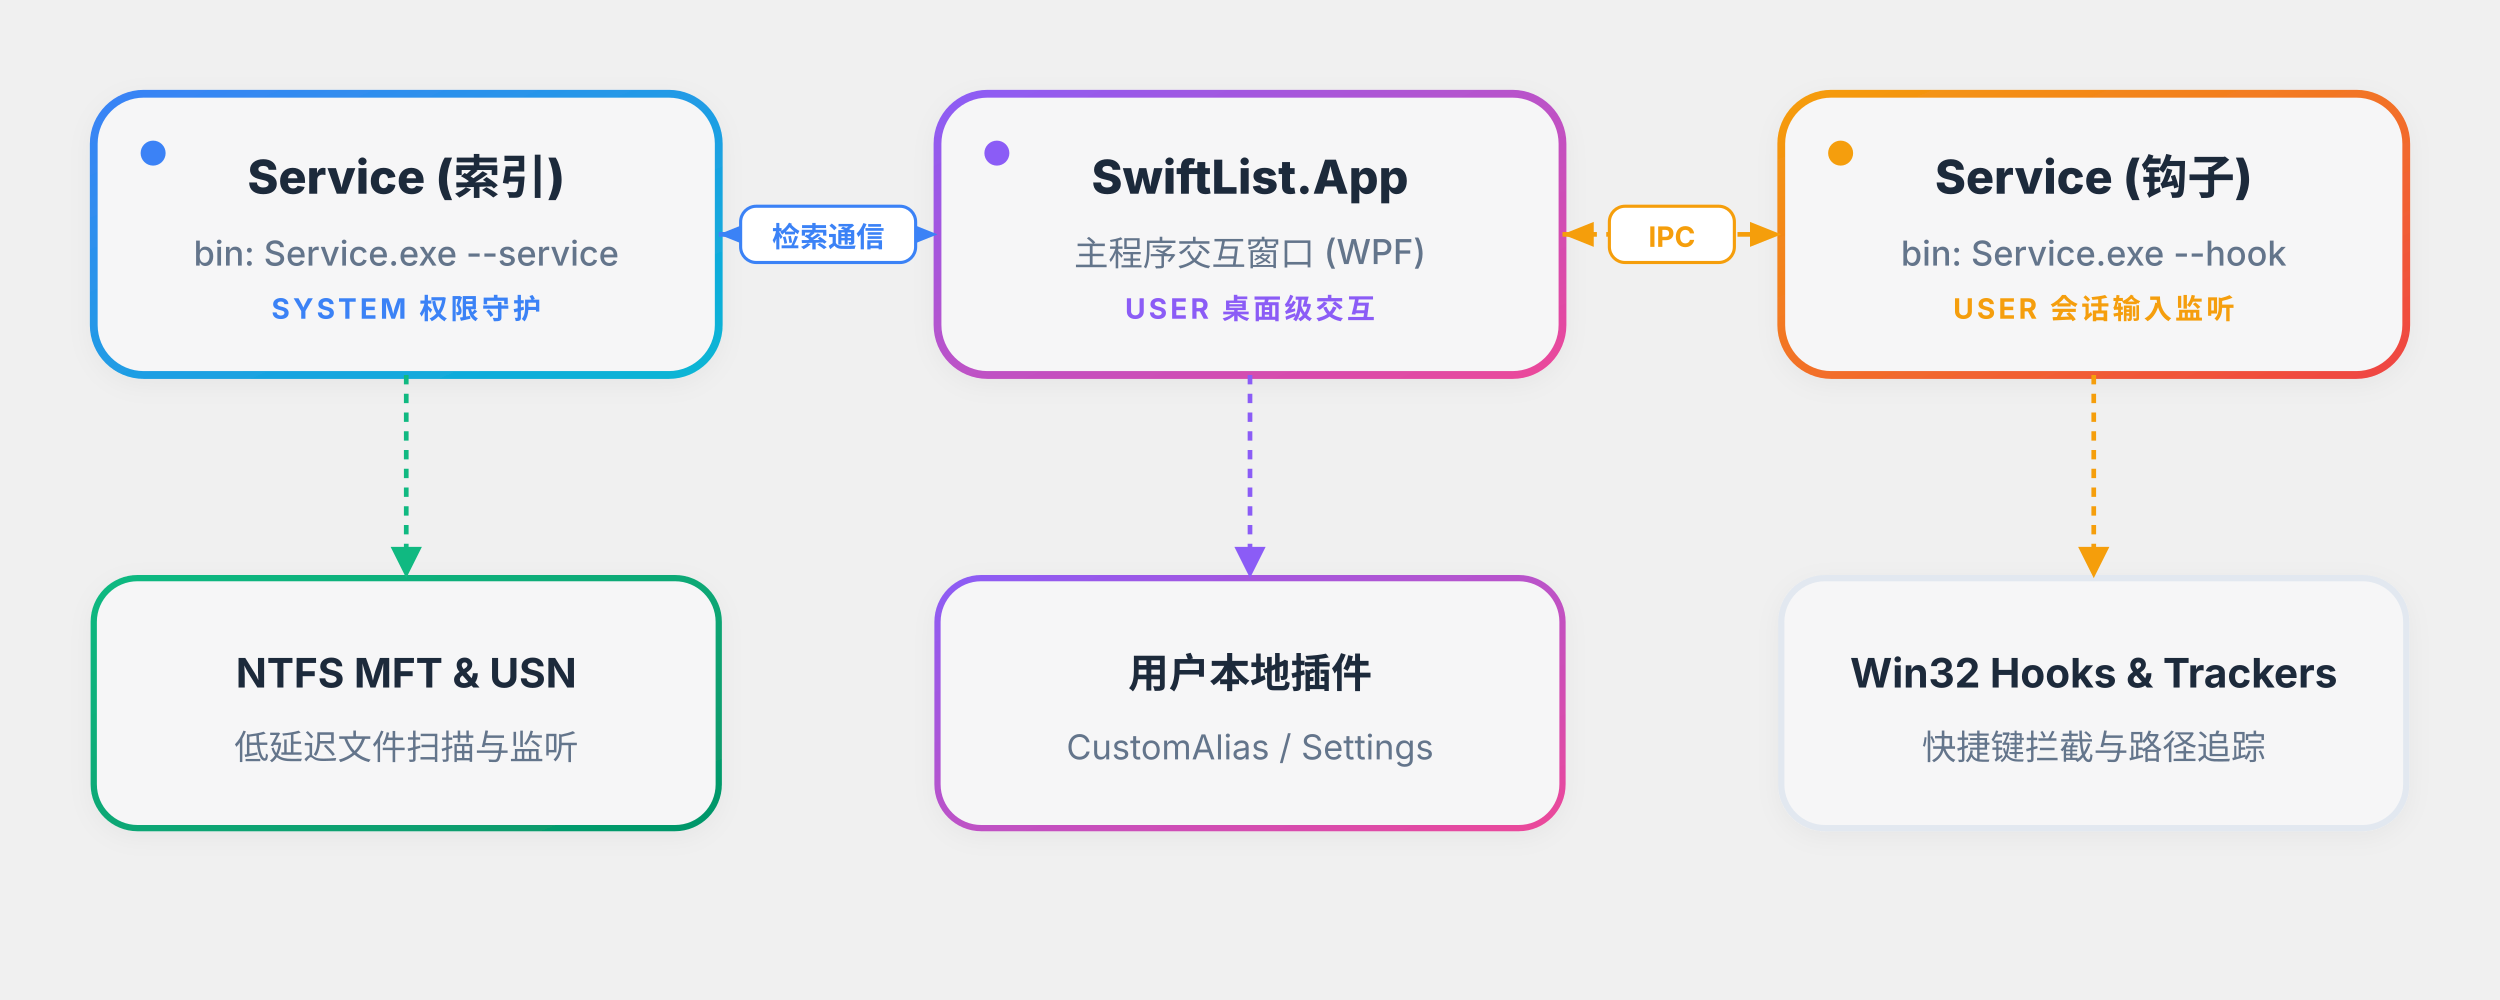
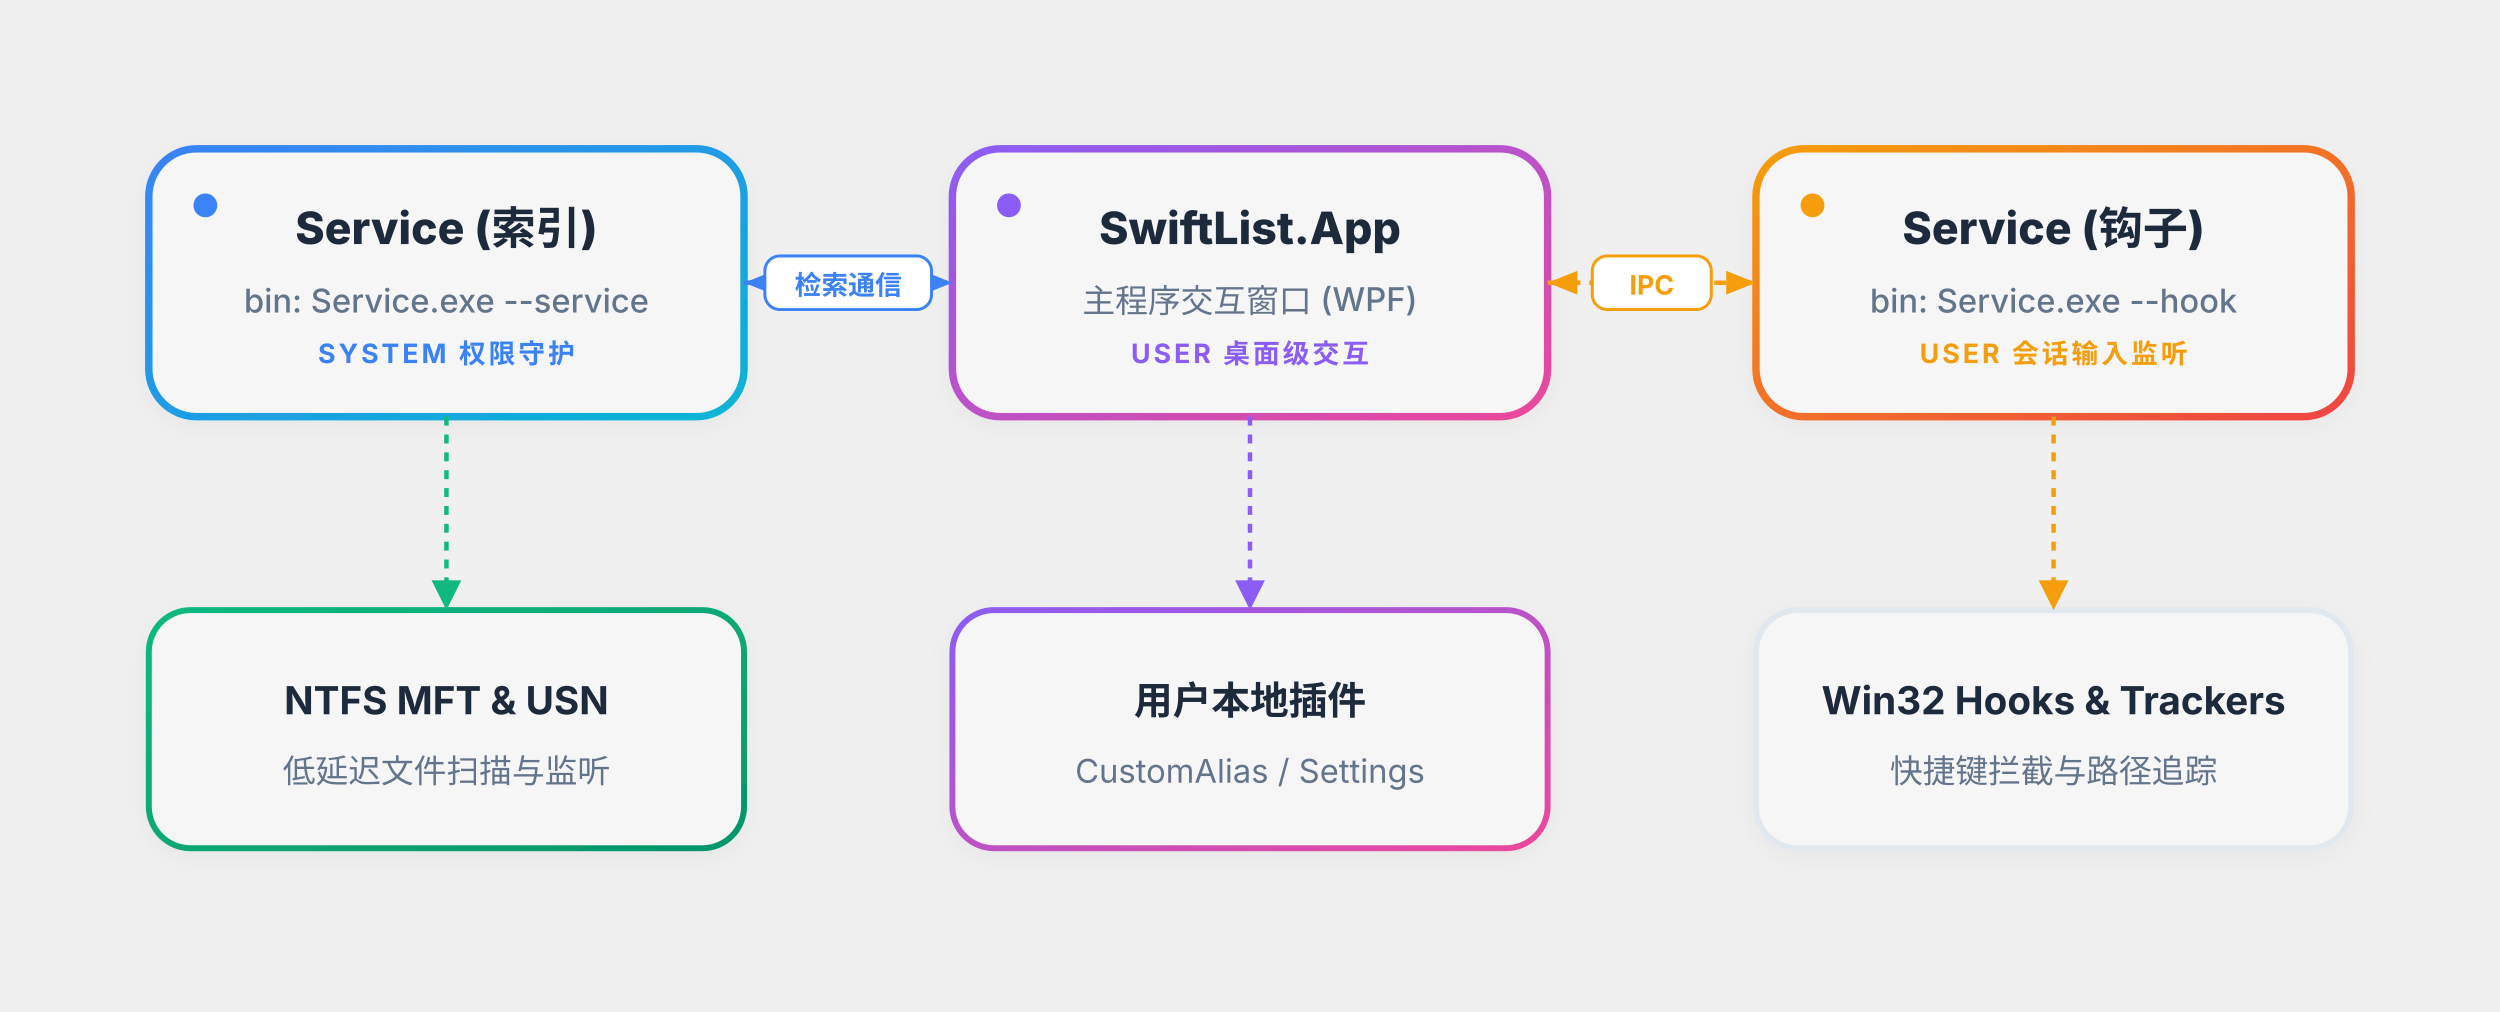
- <svg xmlns="http://www.w3.org/2000/svg" viewBox="0 0 800 320" class="architecture-diagram" style="width: 100%; max-width: 800px; margin: 30px auto; display: block; font-family: system-ui, -apple-system, sans-serif; background-color: transparent;">
+ <svg xmlns="http://www.w3.org/2000/svg" viewBox="0 0 840 340" class="architecture-diagram" style="width: 100%; max-width: 840px; margin: 30px auto; display: block; font-family: system-ui, -apple-system, sans-serif; background-color: transparent;">
  <defs>
    <linearGradient id="serviceGrad" x1="0%" y1="0%" x2="100%" y2="100%">
      <stop offset="0%" stop-color="#3b82f6" />
      <stop offset="100%" stop-color="#06b6d4" />
    </linearGradient>
    <linearGradient id="appGrad" x1="0%" y1="0%" x2="100%" y2="100%">
      <stop offset="0%" stop-color="#8b5cf6" />
      <stop offset="100%" stop-color="#ec4899" />
    </linearGradient>
    <linearGradient id="hookGrad" x1="0%" y1="0%" x2="100%" y2="100%">
      <stop offset="0%" stop-color="#f59e0b" />
      <stop offset="100%" stop-color="#ef4444" />
    </linearGradient>
    <linearGradient id="dbGrad" x1="0%" y1="0%" x2="100%" y2="100%">
      <stop offset="0%" stop-color="#10b981" />
      <stop offset="100%" stop-color="#059669" />
    </linearGradient>
    <filter id="premium-shadow" x="-10%" y="-10%" width="130%" height="130%">
      <feDropShadow dx="0" dy="8" stdDeviation="12" flood-color="#0f172a" flood-opacity="0.08" />
      <feDropShadow dx="0" dy="2" stdDeviation="4" flood-color="#0f172a" flood-opacity="0.04" />
    </filter>
  </defs>
  <g filter="url(#premium-shadow)">
-     <rect x="30" y="30" width="200" height="90" rx="16" fill="#f6f6f7" stroke="url(#serviceGrad)" stroke-width="2.5" />
-     <rect x="45" y="45" width="8" height="8" rx="4" fill="#3b82f6" />
-     <text x="130" y="62" font-weight="800" font-size="15" fill="#1e293b" text-anchor="middle">Service (索引)</text>
-     <text x="130" y="85" font-size="11" fill="#64748b" text-anchor="middle" font-weight="500">bin: Service.exe --service</text>
-     <text x="130" y="102" font-size="9" fill="#3b82f6" text-anchor="middle" font-weight="700" letter-spacing="1">SYSTEM 权限守护</text>
+     <rect x="50" y="50" width="200" height="90" rx="16" fill="#f6f6f7" stroke="url(#serviceGrad)" stroke-width="2.5" />
+     <rect x="65" y="65" width="8" height="8" rx="4" fill="#3b82f6" />
+     <text x="150" y="82" font-weight="800" font-size="15" fill="#1e293b" text-anchor="middle">Service (索引)</text>
+     <text x="150" y="105" font-size="11" fill="#64748b" text-anchor="middle" font-weight="500">bin: Service.exe --service</text>
+     <text x="150" y="122" font-size="9" fill="#3b82f6" text-anchor="middle" font-weight="700" letter-spacing="1">SYSTEM 权限守护</text>
  </g>
  <g filter="url(#premium-shadow)">
-     <rect x="300" y="30" width="200" height="90" rx="16" fill="#f6f6f7" stroke="url(#appGrad)" stroke-width="2.5" />
-     <rect x="315" y="45" width="8" height="8" rx="4" fill="#8b5cf6" />
-     <text x="400" y="62" font-weight="800" font-size="15" fill="#1e293b" text-anchor="middle">SwiftList.App</text>
-     <text x="400" y="85" font-size="11" fill="#64748b" text-anchor="middle" font-weight="500">主程序交互窗口 (WPF)</text>
-     <text x="400" y="102" font-size="9" fill="#8b5cf6" text-anchor="middle" font-weight="700" letter-spacing="1">USER 桌面级交互</text>
+     <rect x="320" y="50" width="200" height="90" rx="16" fill="#f6f6f7" stroke="url(#appGrad)" stroke-width="2.5" />
+     <rect x="335" y="65" width="8" height="8" rx="4" fill="#8b5cf6" />
+     <text x="420" y="82" font-weight="800" font-size="15" fill="#1e293b" text-anchor="middle">SwiftList.App</text>
+     <text x="420" y="105" font-size="11" fill="#64748b" text-anchor="middle" font-weight="500">主程序交互窗口 (WPF)</text>
+     <text x="420" y="122" font-size="9" fill="#8b5cf6" text-anchor="middle" font-weight="700" letter-spacing="1">USER 桌面级交互</text>
  </g>
  <g filter="url(#premium-shadow)">
-     <rect x="570" y="30" width="200" height="90" rx="16" fill="#f6f6f7" stroke="url(#hookGrad)" stroke-width="2.5" />
-     <rect x="585" y="45" width="8" height="8" rx="4" fill="#f59e0b" />
-     <text x="670" y="62" font-weight="800" font-size="15" fill="#1e293b" text-anchor="middle">Service (钩子)</text>
-     <text x="670" y="85" font-size="11" fill="#64748b" text-anchor="middle" font-weight="500">bin: Service.exe --hook</text>
-     <text x="670" y="102" font-size="9" fill="#f59e0b" text-anchor="middle" font-weight="700" letter-spacing="1">USER 会话输入监听</text>
+     <rect x="590" y="50" width="200" height="90" rx="16" fill="#f6f6f7" stroke="url(#hookGrad)" stroke-width="2.5" />
+     <rect x="605" y="65" width="8" height="8" rx="4" fill="#f59e0b" />
+     <text x="690" y="82" font-weight="800" font-size="15" fill="#1e293b" text-anchor="middle">Service (钩子)</text>
+     <text x="690" y="105" font-size="11" fill="#64748b" text-anchor="middle" font-weight="500">bin: Service.exe --hook</text>
+     <text x="690" y="122" font-size="9" fill="#f59e0b" text-anchor="middle" font-weight="700" letter-spacing="1">USER 会话输入监听</text>
  </g>
  <g filter="url(#premium-shadow)">
-     <rect x="30" y="185" width="200" height="80" rx="14" fill="#f6f6f7" stroke="url(#dbGrad)" stroke-width="2" />
-     <text x="130" y="220" font-weight="700" font-size="13" fill="#1e293b" text-anchor="middle">NTFS MFT &amp; USN</text>
-     <text x="130" y="243" font-size="11" fill="#64748b" text-anchor="middle">低延迟文件扫描与监听</text>
+     <rect x="50" y="205" width="200" height="80" rx="14" fill="#f6f6f7" stroke="url(#dbGrad)" stroke-width="2" />
+     <text x="150" y="240" font-weight="700" font-size="13" fill="#1e293b" text-anchor="middle">NTFS MFT &amp; USN</text>
+     <text x="150" y="263" font-size="11" fill="#64748b" text-anchor="middle">低延迟文件扫描与监听</text>
  </g>
  <g filter="url(#premium-shadow)">
-     <rect x="300" y="185" width="200" height="80" rx="14" fill="#f6f6f7" stroke="url(#appGrad)" stroke-width="2" />
-     <text x="400" y="220" font-weight="700" font-size="13" fill="#1e293b" text-anchor="middle">用户本地插件</text>
-     <text x="400" y="243" font-size="11" fill="#64748b" text-anchor="middle">CustomAlias / Settings</text>
+     <rect x="320" y="205" width="200" height="80" rx="14" fill="#f6f6f7" stroke="url(#appGrad)" stroke-width="2" />
+     <text x="420" y="240" font-weight="700" font-size="13" fill="#1e293b" text-anchor="middle">用户本地插件</text>
+     <text x="420" y="263" font-size="11" fill="#64748b" text-anchor="middle">CustomAlias / Settings</text>
  </g>
  <g filter="url(#premium-shadow)">
-     <rect x="570" y="185" width="200" height="80" rx="14" fill="#f6f6f7" stroke="#e2e8f0" stroke-width="2" />
-     <text x="670" y="220" font-weight="700" font-size="13" fill="#1e293b" text-anchor="middle">Win32 Hooks &amp; Trackers</text>
-     <text x="670" y="243" font-size="11" fill="#64748b" text-anchor="middle">快捷键拦截与路径追踪</text>
+     <rect x="590" y="205" width="200" height="80" rx="14" fill="#f6f6f7" stroke="#e2e8f0" stroke-width="2" />
+     <text x="690" y="240" font-weight="700" font-size="13" fill="#1e293b" text-anchor="middle">Win32 Hooks &amp; Trackers</text>
+     <text x="690" y="263" font-size="11" fill="#64748b" text-anchor="middle">快捷键拦截与路径追踪</text>
  </g>
  <g>
-     <path d="M 230 75 L 300 75" stroke="#3b82f6" stroke-dasharray="4,3" stroke-width="1.5" />
-     <polygon points="230,75 240,71 240,79" fill="#3b82f6" />
-     <polygon points="300,75 290,71 290,79" fill="#3b82f6" />
-     <rect x="237" y="66" width="56" height="18" rx="5" fill="#ffffff" stroke="#3b82f6" stroke-width="1" />
-     <text x="265" y="79" font-size="9" fill="#3b82f6" text-anchor="middle" font-weight="700">检索通信</text>
+     <path d="M 250 95 L 320 95" stroke="#3b82f6" stroke-dasharray="4,3" stroke-width="1.5" />
+     <polygon points="250,95 260,91 260,99" fill="#3b82f6" />
+     <polygon points="320,95 310,91 310,99" fill="#3b82f6" />
+     <rect x="257" y="86" width="56" height="18" rx="5" fill="#ffffff" stroke="#3b82f6" stroke-width="1" />
+     <text x="285" y="99" font-size="9" fill="#3b82f6" text-anchor="middle" font-weight="700">检索通信</text>
  </g>
  <g>
-     <path d="M 500 75 L 570 75" stroke="#f59e0b" stroke-dasharray="4,3" stroke-width="1.5" />
-     <polygon points="500,75 510,71 510,79" fill="#f59e0b" />
-     <polygon points="570,75 560,71 560,79" fill="#f59e0b" />
-     <rect x="515" y="66" width="40" height="18" rx="5" fill="#ffffff" stroke="#f59e0b" stroke-width="1" />
-     <text x="535" y="79" font-size="9" fill="#f59e0b" text-anchor="middle" font-weight="700">IPC</text>
+     <path d="M 520 95 L 590 95" stroke="#f59e0b" stroke-dasharray="4,3" stroke-width="1.5" />
+     <polygon points="520,95 530,91 530,99" fill="#f59e0b" />
+     <polygon points="590,95 580,91 580,99" fill="#f59e0b" />
+     <rect x="535" y="86" width="40" height="18" rx="5" fill="#ffffff" stroke="#f59e0b" stroke-width="1" />
+     <text x="555" y="99" font-size="9" fill="#f59e0b" text-anchor="middle" font-weight="700">IPC</text>
  </g>
  <g>
-     <path d="M 130 120 L 130 185" stroke="#10b981" stroke-width="1.5" stroke-dasharray="3,3" />
-     <polygon points="130,185 125,175 135,175" fill="#10b981" />
+     <path d="M 150 140 L 150 205" stroke="#10b981" stroke-width="1.5" stroke-dasharray="3,3" />
+     <polygon points="150,205 145,195 155,195" fill="#10b981" />
  </g>
  <g>
-     <path d="M 400 120 L 400 185" stroke="#8b5cf6" stroke-width="1.5" stroke-dasharray="3,3" />
-     <polygon points="400,185 395,175 405,175" fill="#8b5cf6" />
+     <path d="M 420 140 L 420 205" stroke="#8b5cf6" stroke-width="1.5" stroke-dasharray="3,3" />
+     <polygon points="420,205 415,195 425,195" fill="#8b5cf6" />
  </g>
  <g>
-     <path d="M 670 120 L 670 185" stroke="#f59e0b" stroke-width="1.5" stroke-dasharray="3,3" />
-     <polygon points="670,185 665,175 675,175" fill="#f59e0b" />
+     <path d="M 690 140 L 690 205" stroke="#f59e0b" stroke-width="1.5" stroke-dasharray="3,3" />
+     <polygon points="690,205 685,195 695,195" fill="#f59e0b" />
  </g>
</svg>
